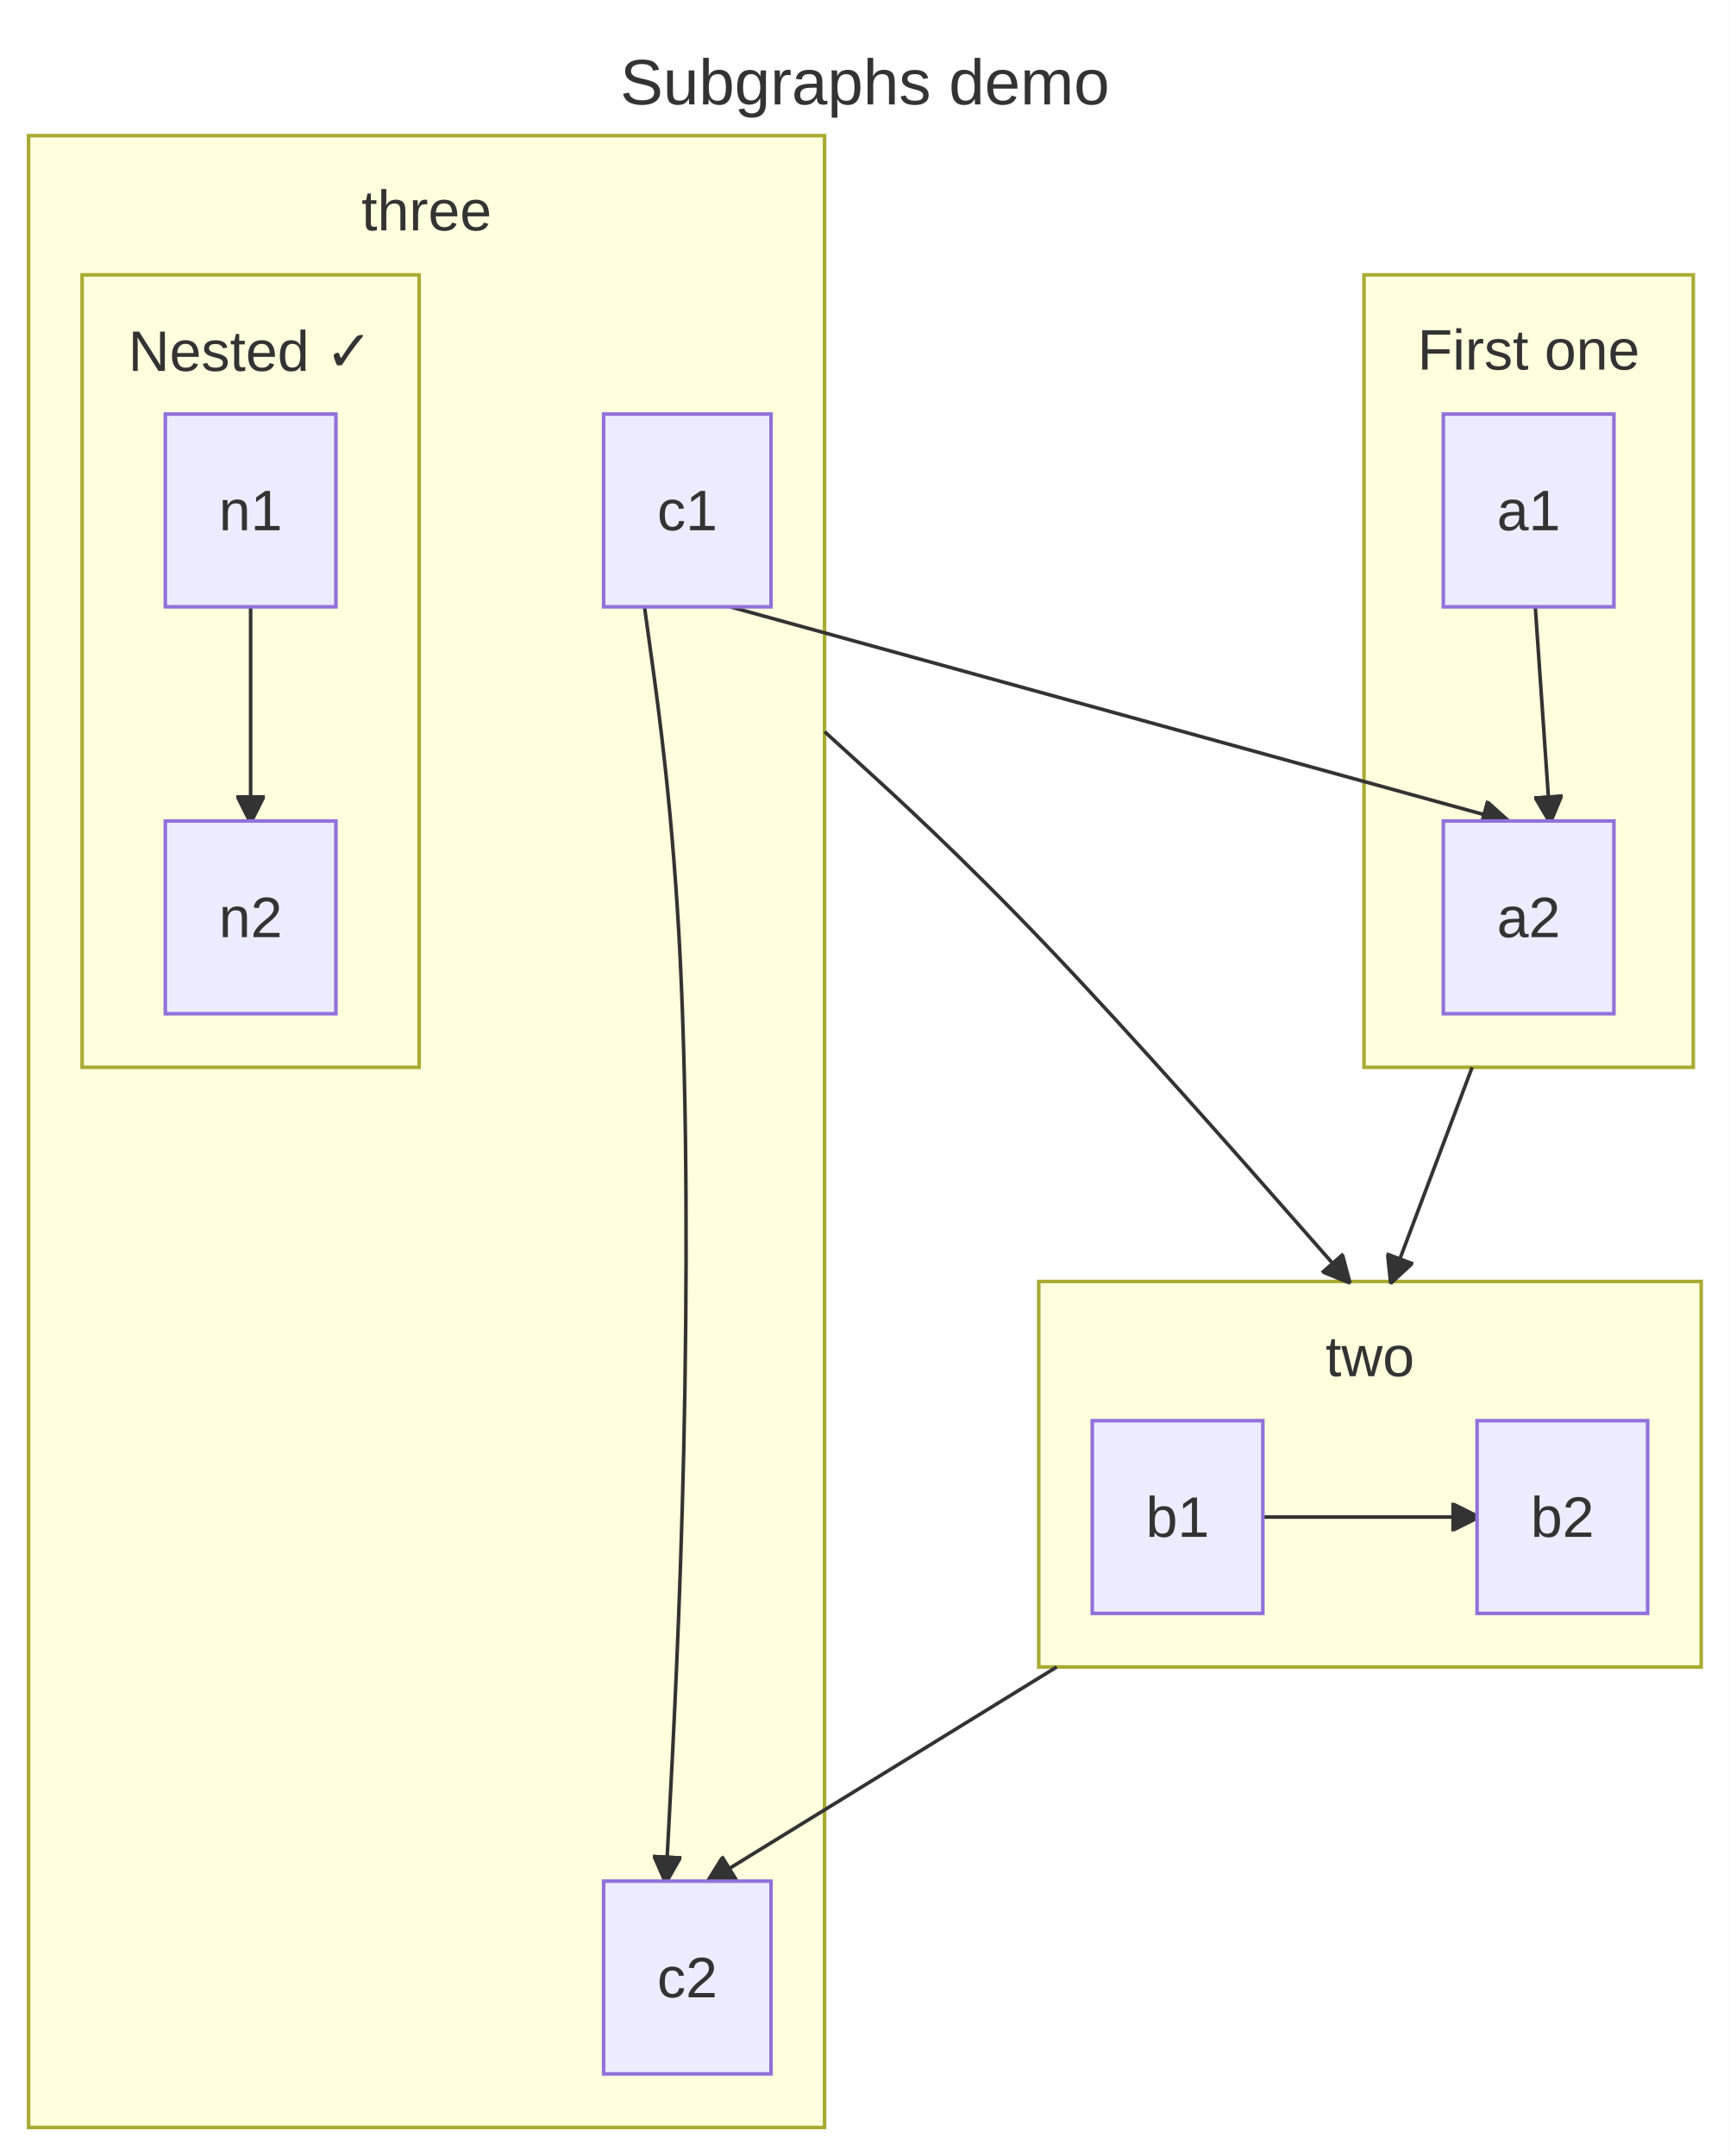
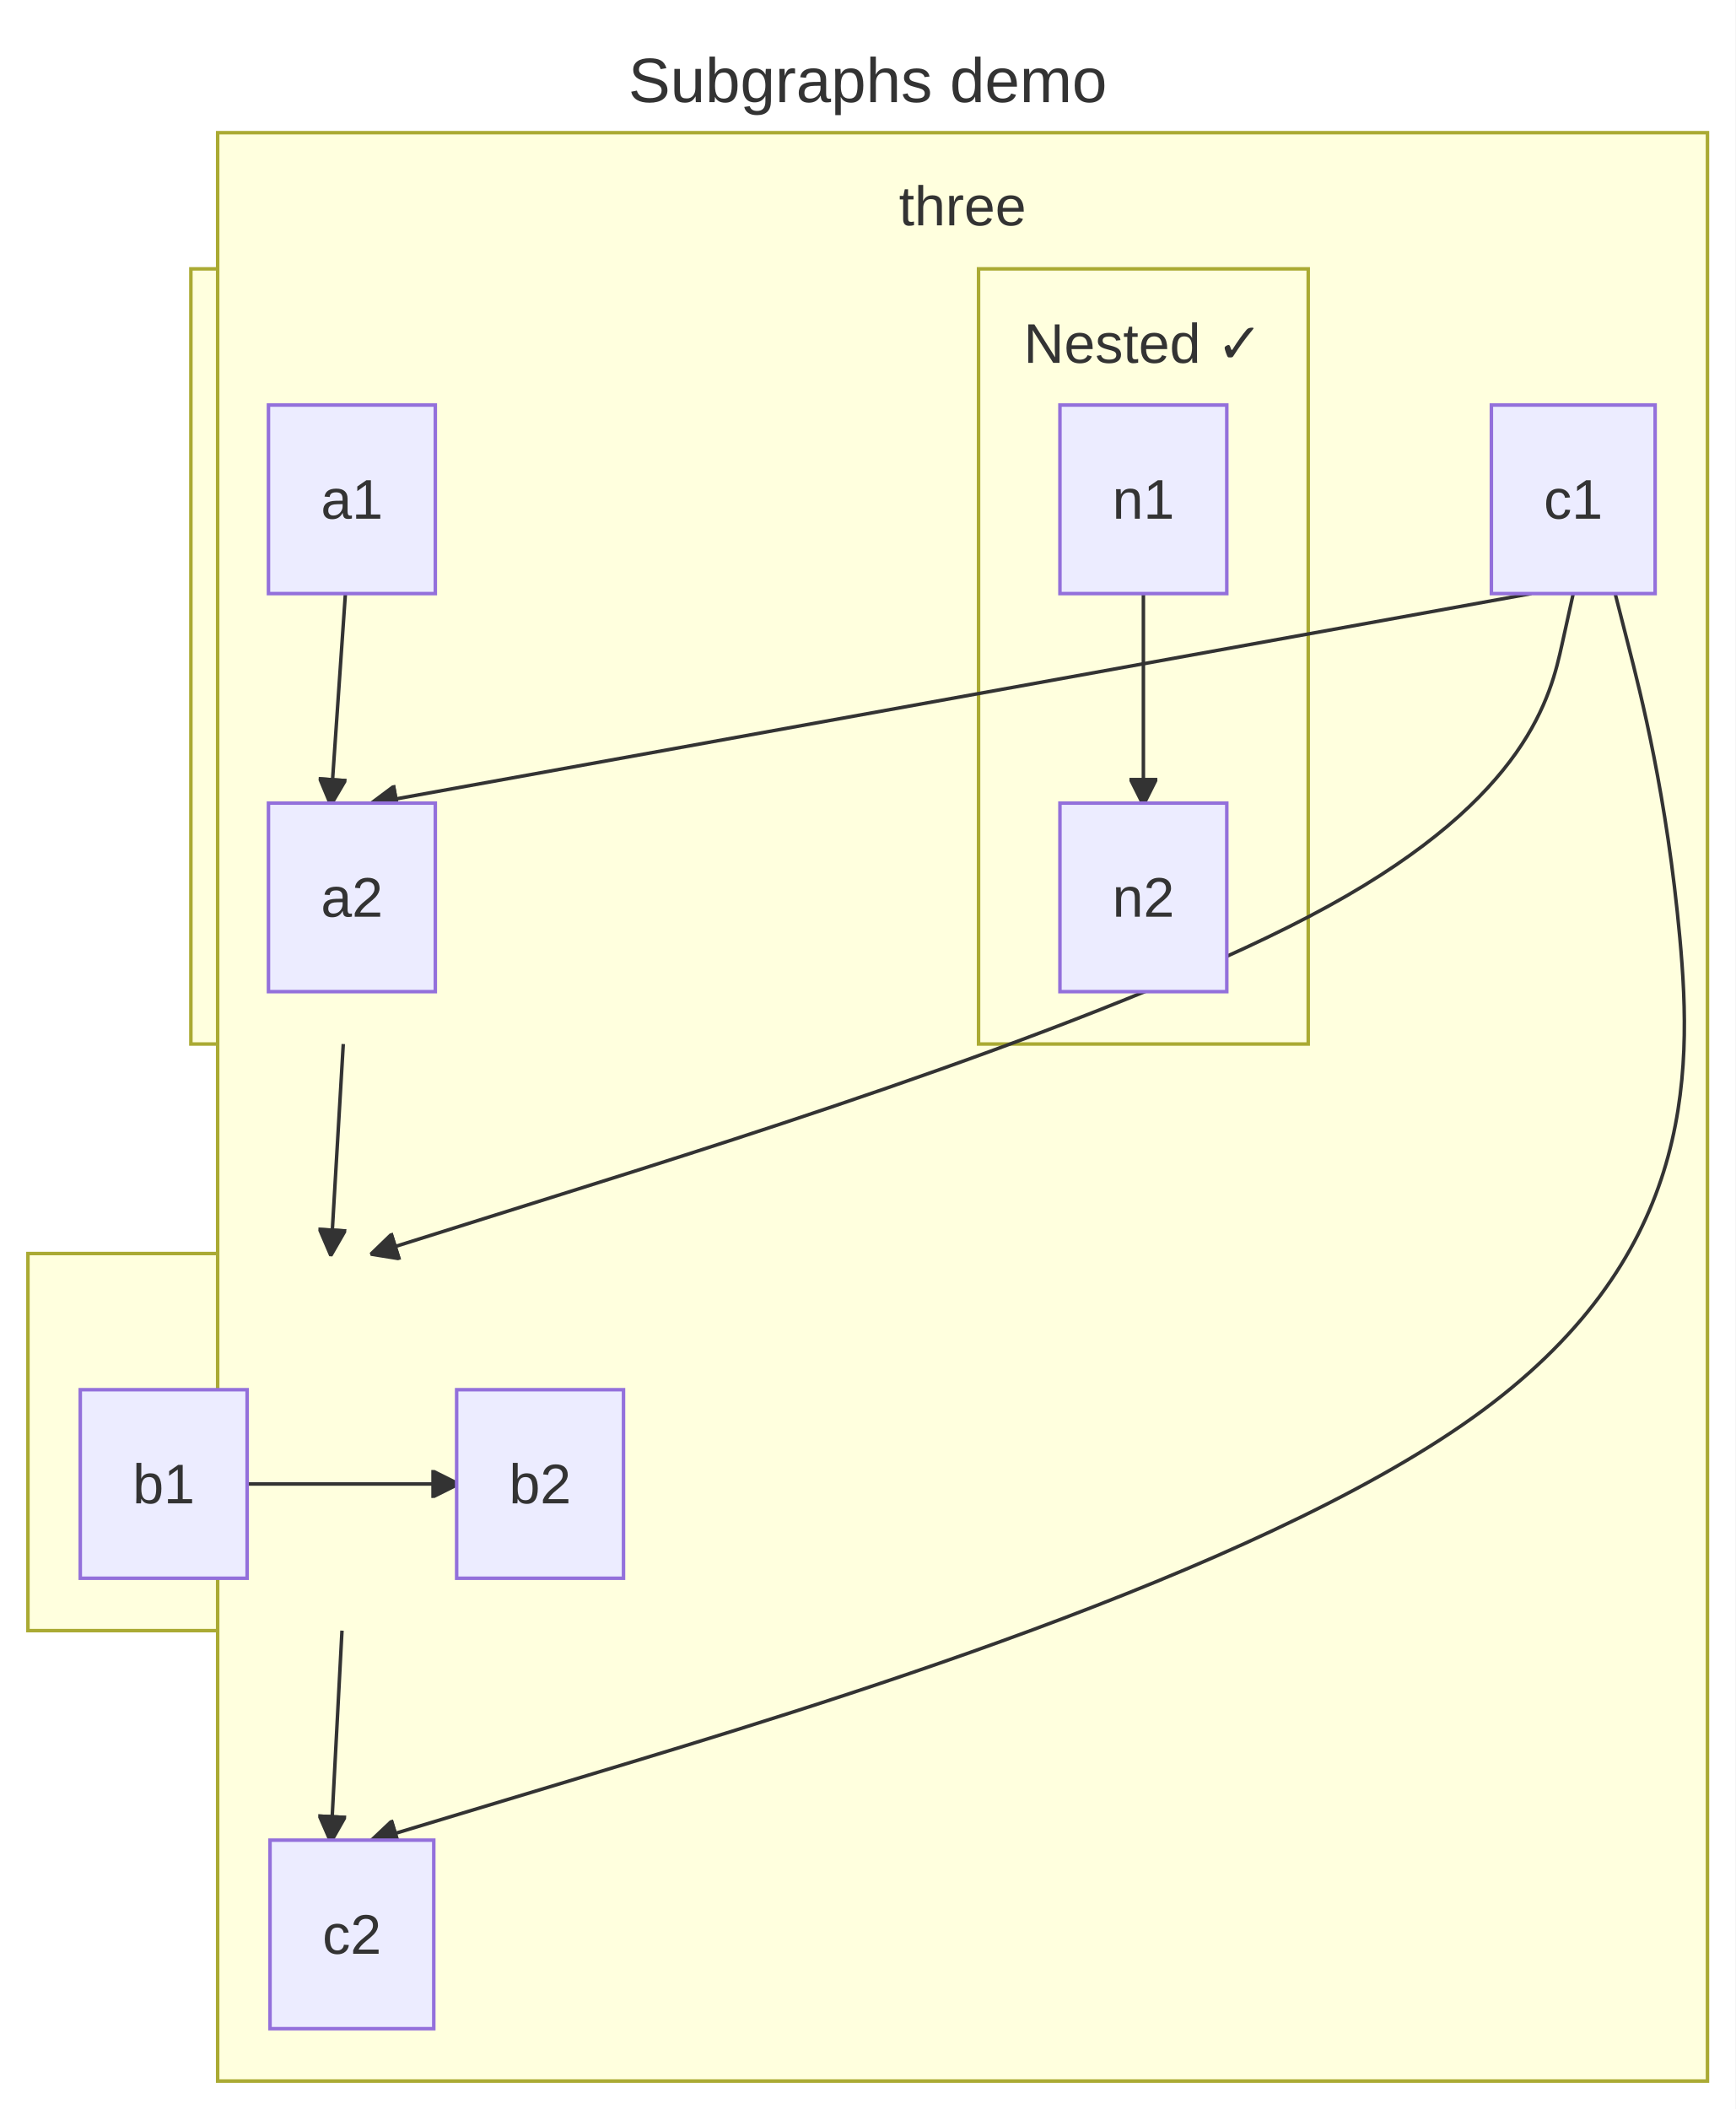
- <svg xmlns="http://www.w3.org/2000/svg" id="mermaid" class="flowchart" width="484.58" height="604" viewBox="-421.07 -38 484.58 604" role="graphics-document document" aria-roledescription="flowchart-v2">
+ <svg xmlns="http://www.w3.org/2000/svg" id="mermaid" class="flowchart" width="497.05" height="604" viewBox="-63.51 -38 497.05 604" role="graphics-document document" aria-roledescription="flowchart-v2">
  <style>#mermaid{font-family:"trebuchet ms",verdana,arial,sans-serif;font-size:16px;fill:#333;}#mermaid .node rect,#mermaid .node circle,#mermaid .node ellipse,#mermaid .node polygon,#mermaid .node path{fill:#ECECFF;stroke:#9370DB;stroke-width:1px;}#mermaid .flowchart-link{stroke:#333333;fill:none;stroke-width:1px;}#mermaid .thick{stroke-width:3.5px;}#mermaid .dotted{stroke-dasharray:3;}#mermaid .edgeLabel rect{fill:rgba(232,232,232,0.8);stroke:none;}#mermaid .cluster rect{fill:#ffffde;stroke:#aaaa33;stroke-width:1px;}#mermaid .marker{fill:#333333;stroke:#333333;}#mermaid text{fill:#333;text-anchor:middle;dominant-baseline:central;}#mermaid .title{font-size:18px;}</style>
  <defs>
    <marker id="mm-arrow-end" class="marker" viewBox="0 0 10 10" refX="9" refY="5" markerUnits="userSpaceOnUse" markerWidth="8" markerHeight="8" orient="auto">
      <path d="M 0 0 L 10 5 L 0 10 z" class="marker" />
    </marker>
    <marker id="mm-arrow-start" class="marker" viewBox="0 0 10 10" refX="1" refY="5" markerUnits="userSpaceOnUse" markerWidth="8" markerHeight="8" orient="auto">
      <path d="M 10 0 L 0 5 L 10 10 z" class="marker" />
    </marker>
    <marker id="mm-circle-end" class="marker" viewBox="0 0 10 10" refX="9" refY="5" markerUnits="userSpaceOnUse" markerWidth="10" markerHeight="10" orient="auto">
      <circle cx="5" cy="5" r="4" class="marker" />
    </marker>
    <marker id="mm-circle-start" class="marker" viewBox="0 0 10 10" refX="1" refY="5" markerUnits="userSpaceOnUse" markerWidth="10" markerHeight="10" orient="auto">
      <circle cx="5" cy="5" r="4" class="marker" />
    </marker>
    <marker id="mm-cross-end" class="marker" viewBox="0 0 11 11" refX="10" refY="5.5" markerUnits="userSpaceOnUse" markerWidth="11" markerHeight="11" orient="auto">
      <path d="M 1 1 L 10 10 M 10 1 L 1 10" class="marker" style="stroke-width:2px" />
    </marker>
    <marker id="mm-cross-start" class="marker" viewBox="0 0 11 11" refX="1" refY="5.5" markerUnits="userSpaceOnUse" markerWidth="11" markerHeight="11" orient="auto">
      <path d="M 1 1 L 10 10 M 10 1 L 1 10" class="marker" style="stroke-width:2px" />
    </marker>
  </defs>
-   <rect x="-421.07" y="-38" width="484.58" height="604" fill="white" />
-   <text class="title" x="-178.78" y="-15">Subgraphs demo</text>
+   <rect x="-63.51" y="-38" width="497.05" height="604" fill="white" />
+   <text class="title" x="185.01" y="-15">Subgraphs demo</text>
  <g class="root">
    <g class="clusters">
      <g class="cluster" id="one">
-         <rect x="-38.95" y="39" width="92.24" height="222" />
-         <text class="cluster-label" x="7.17" y="60">First one</text>
+         <rect x="-8.84" y="39" width="92.24" height="222" />
+         <text class="cluster-label" x="37.28" y="60">First one</text>
      </g>
      <g class="cluster" id="two">
-         <rect x="-130.07" y="321" width="185.58" height="108" />
-         <text class="cluster-label" x="-37.28" y="342">two</text>
+         <rect x="-55.51" y="321" width="185.58" height="108" />
+         <text class="cluster-label" x="37.28" y="342">two</text>
      </g>
      <g class="cluster" id="three">
-         <rect x="-413.07" y="0" width="223" height="558" />
-         <text class="cluster-label" x="-301.57" y="21">three</text>
+         <rect x="-1.17" y="0" width="426.7" height="558" />
+         <text class="cluster-label" x="212.18" y="21">three</text>
      </g>
      <g class="cluster" id="nested">
-         <rect x="-398.07" y="39" width="94.42" height="222" />
-         <text class="cluster-label" x="-350.86" y="60">Nested ✓</text>
+         <rect x="216.76" y="39" width="94.42" height="222" />
+         <text class="cluster-label" x="263.97" y="60">Nested ✓</text>
      </g>
    </g>
    <g class="edgePaths">
-       <path id="L_c1_a2_0" class="flowchart-link" d="M-216.52,132L1.17,192" marker-end="url(#mm-arrow-end)" />
-       <path id="L_a1_a2_1" class="flowchart-link" d="M9.03,132L13.17,192" marker-end="url(#mm-arrow-end)" />
-       <path id="L_b1_b2_2" class="flowchart-link" d="M-67.28,387L-7.28,387" marker-end="url(#mm-arrow-end)" />
-       <path id="L_c1_c2_3" class="flowchart-link" d="M-240.52,132L-238.52,146.5C-236.52,161 -232.52,190 -230.52,230.5C-228.52,271 -228.52,323 -229.52,368C-230.52,413 -232.52,451 -233.52,470L-234.52,489" marker-end="url(#mm-arrow-end)" />
-       <path id="L_n1_n2_4" class="flowchart-link" d="M-350.86,132L-350.86,192" marker-end="url(#mm-arrow-end)" />
-       <path id="L_one_two_5" class="flowchart-link" d="M-8.66,261L-31.28,321" marker-end="url(#mm-arrow-end)" />
-       <path id="L_three_two_6" class="flowchart-link" d="M-190.07,166.98L-180.54,175.65C-171.01,184.32 -151.96,201.66 -127.49,227.33C-103.03,253 -73.15,287 -58.22,304L-43.28,321" marker-end="url(#mm-arrow-end)" />
-       <path id="L_two_c2_7" class="flowchart-link" d="M-125.03,429L-222.52,489" marker-end="url(#mm-arrow-end)" />
+       <path id="L_c1_a2_0" class="flowchart-link" d="M375.09,132L43.28,192" marker-end="url(#mm-arrow-end)" />
+       <path id="L_a1_a2_1" class="flowchart-link" d="M35.42,132L31.28,192" marker-end="url(#mm-arrow-end)" />
+       <path id="L_b1_b2_2" class="flowchart-link" d="M7.28,387L67.28,387" marker-end="url(#mm-arrow-end)" />
+       <path id="L_c1_c2_3" class="flowchart-link" d="M399.09,132L402.79,146.5C406.5,161 413.9,190 417.61,230.5C421.31,271 421.31,323 358.31,368C295.3,413 169.29,451 106.29,470L43.28,489" marker-end="url(#mm-arrow-end)" />
+       <path id="L_n1_n2_4" class="flowchart-link" d="M263.97,132L263.97,192" marker-end="url(#mm-arrow-end)" />
+       <path id="L_one_two_5" class="flowchart-link" d="M34.81,261L31.28,321" marker-end="url(#mm-arrow-end)" />
+       <path id="L_three_two_6" class="flowchart-link" d="M387.09,132L383.88,146.5C380.68,161 374.27,190 316.97,221.5C259.67,253 151.47,287 97.38,304L43.28,321" marker-end="url(#mm-arrow-end)" />
+       <path id="L_two_c2_7" class="flowchart-link" d="M34.44,429L31.28,489" marker-end="url(#mm-arrow-end)" />
    </g>
    <g class="edgeLabels" />
    <g class="nodes">
-       <g class="node default" id="flowchart-c1-0" transform="translate(-228.52,105)">
+       <g class="node default" id="flowchart-c1-0" transform="translate(387.09,105)">
        <rect x="-23.45" y="-27" width="46.9" height="54" />
        <text class="nodeLabel" x="0" y="0">c1</text>
      </g>
-       <g class="node default" id="flowchart-a2-1" transform="translate(7.17,219)">
+       <g class="node default" id="flowchart-a2-1" transform="translate(37.28,219)">
        <rect x="-23.9" y="-27" width="47.79" height="54" />
        <text class="nodeLabel" x="0" y="0">a2</text>
      </g>
-       <g class="node default" id="flowchart-a1-2" transform="translate(7.17,105)">
+       <g class="node default" id="flowchart-a1-2" transform="translate(37.28,105)">
        <rect x="-23.9" y="-27" width="47.79" height="54" />
        <text class="nodeLabel" x="0" y="0">a1</text>
      </g>
-       <g class="node default" id="flowchart-b1-3" transform="translate(-91.18,387)">
+       <g class="node default" id="flowchart-b1-3" transform="translate(-16.62,387)">
        <rect x="-23.9" y="-27" width="47.79" height="54" />
        <text class="nodeLabel" x="0" y="0">b1</text>
      </g>
-       <g class="node default" id="flowchart-b2-4" transform="translate(16.62,387)">
+       <g class="node default" id="flowchart-b2-4" transform="translate(91.18,387)">
        <rect x="-23.9" y="-27" width="47.79" height="54" />
        <text class="nodeLabel" x="0" y="0">b2</text>
      </g>
-       <g class="node default" id="flowchart-c2-5" transform="translate(-228.52,516)">
+       <g class="node default" id="flowchart-c2-5" transform="translate(37.28,516)">
        <rect x="-23.45" y="-27" width="46.9" height="54" />
        <text class="nodeLabel" x="0" y="0">c2</text>
      </g>
-       <g class="node default" id="flowchart-n1-6" transform="translate(-350.86,105)">
+       <g class="node default" id="flowchart-n1-6" transform="translate(263.97,105)">
        <rect x="-23.9" y="-27" width="47.79" height="54" />
        <text class="nodeLabel" x="0" y="0">n1</text>
      </g>
-       <g class="node default" id="flowchart-n2-7" transform="translate(-350.86,219)">
+       <g class="node default" id="flowchart-n2-7" transform="translate(263.97,219)">
        <rect x="-23.9" y="-27" width="47.79" height="54" />
        <text class="nodeLabel" x="0" y="0">n2</text>
      </g>
    </g>
  </g>
</svg>
